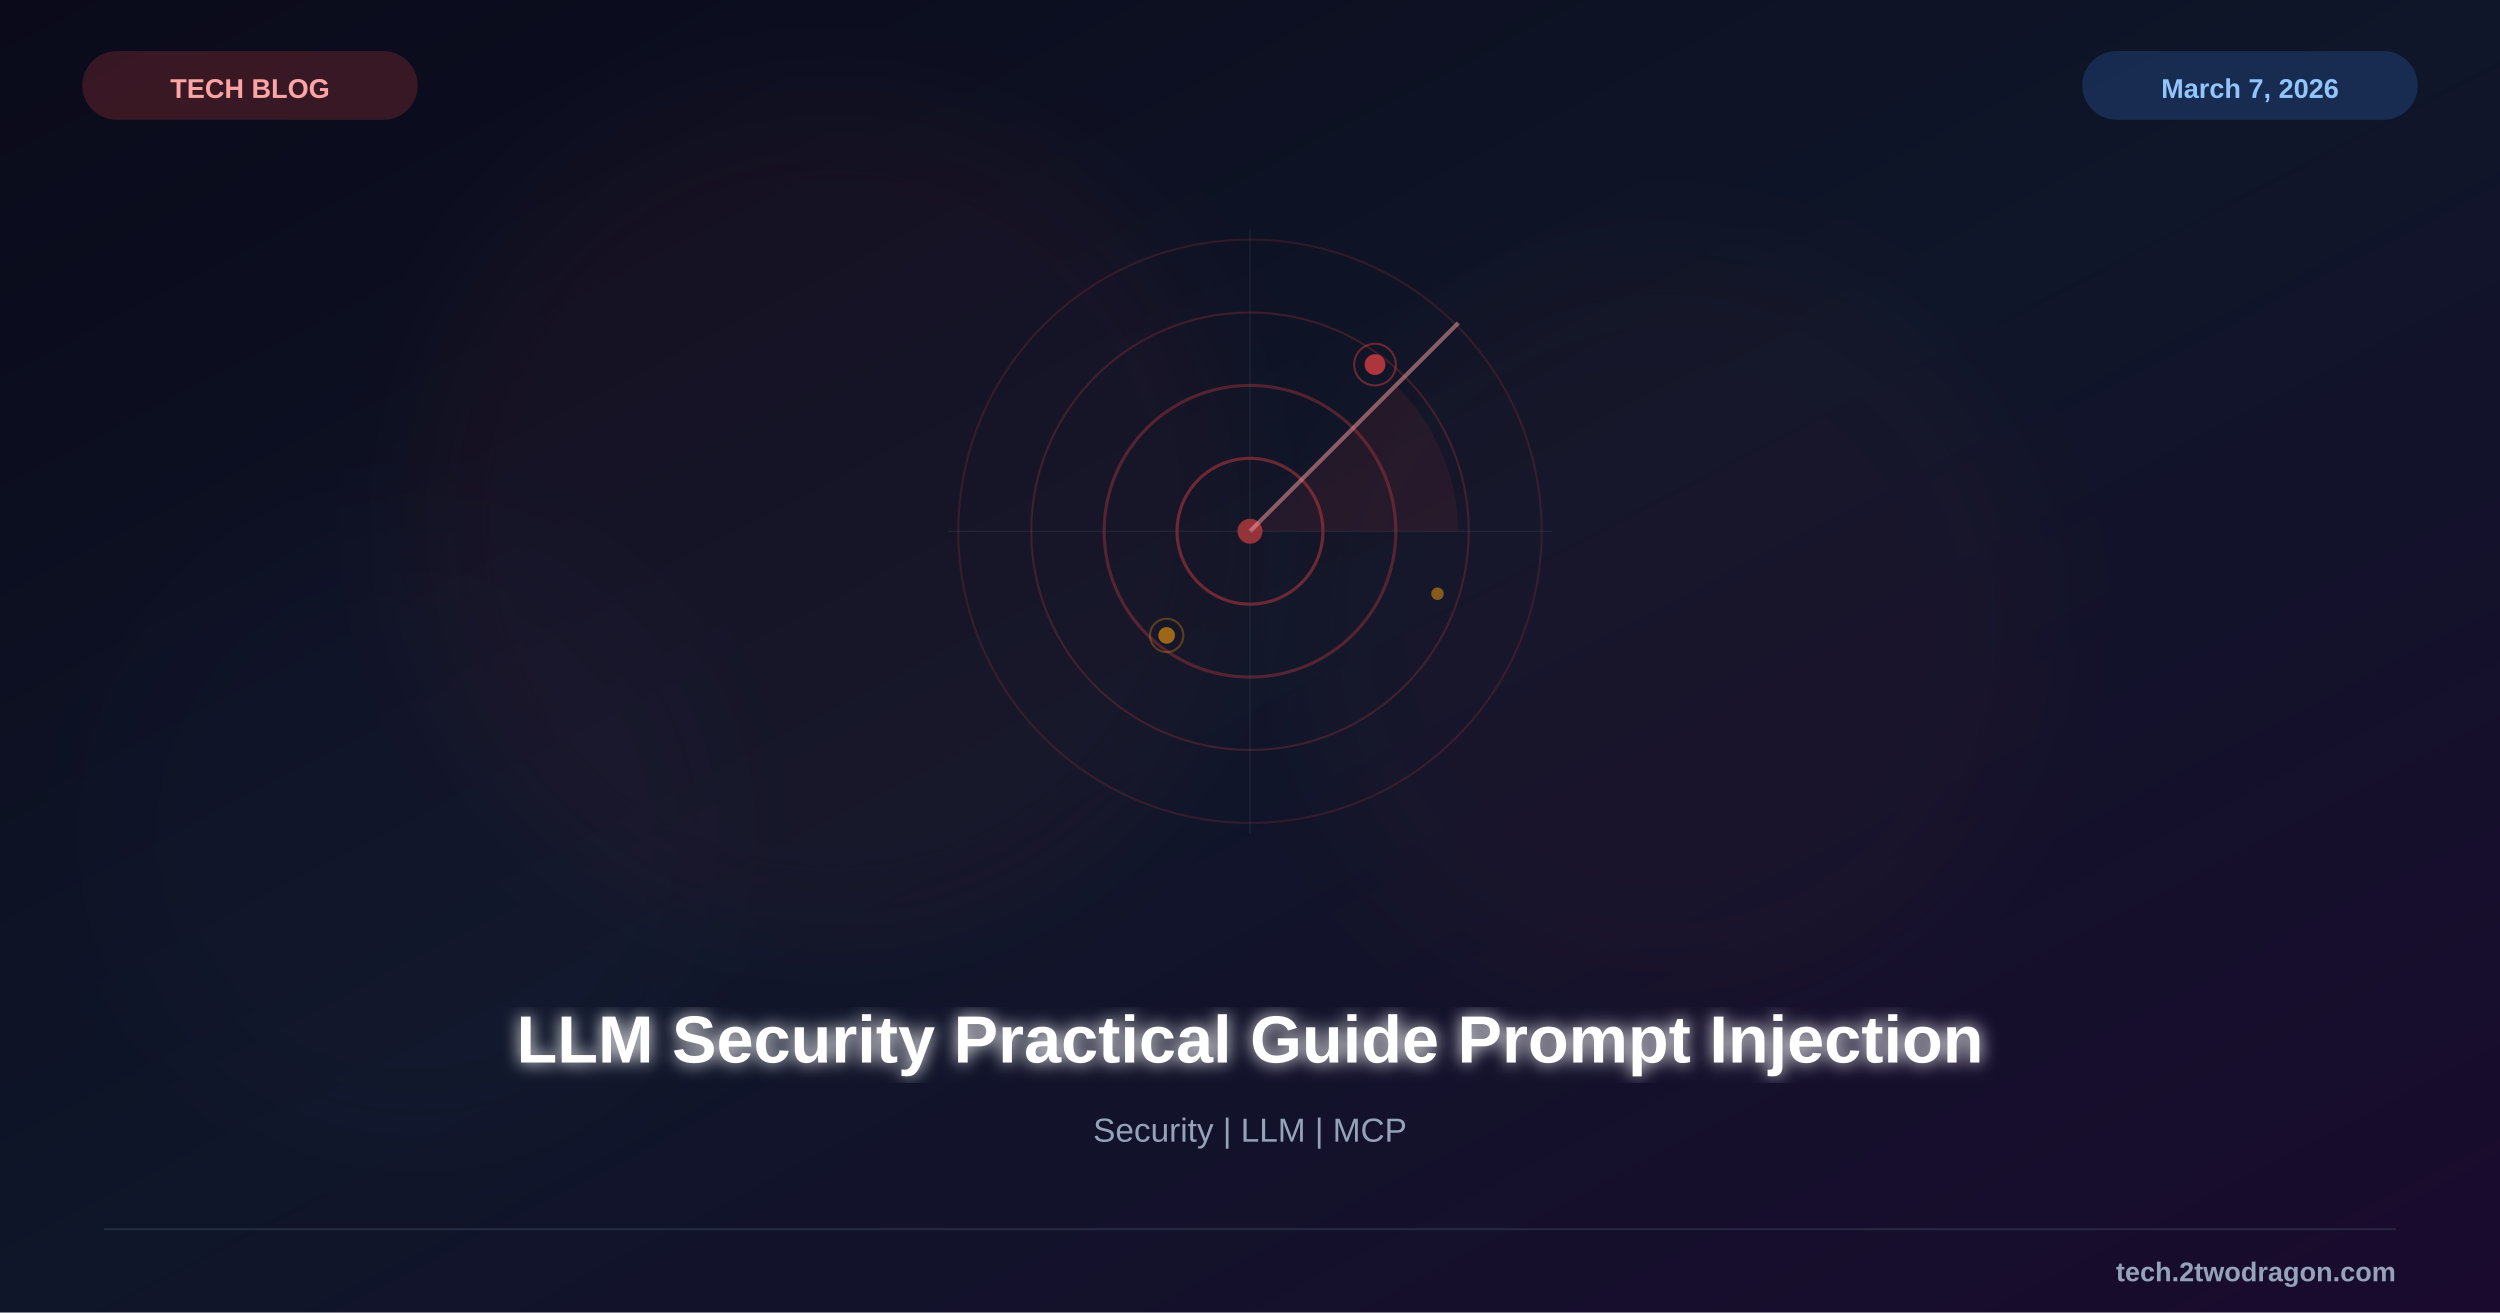
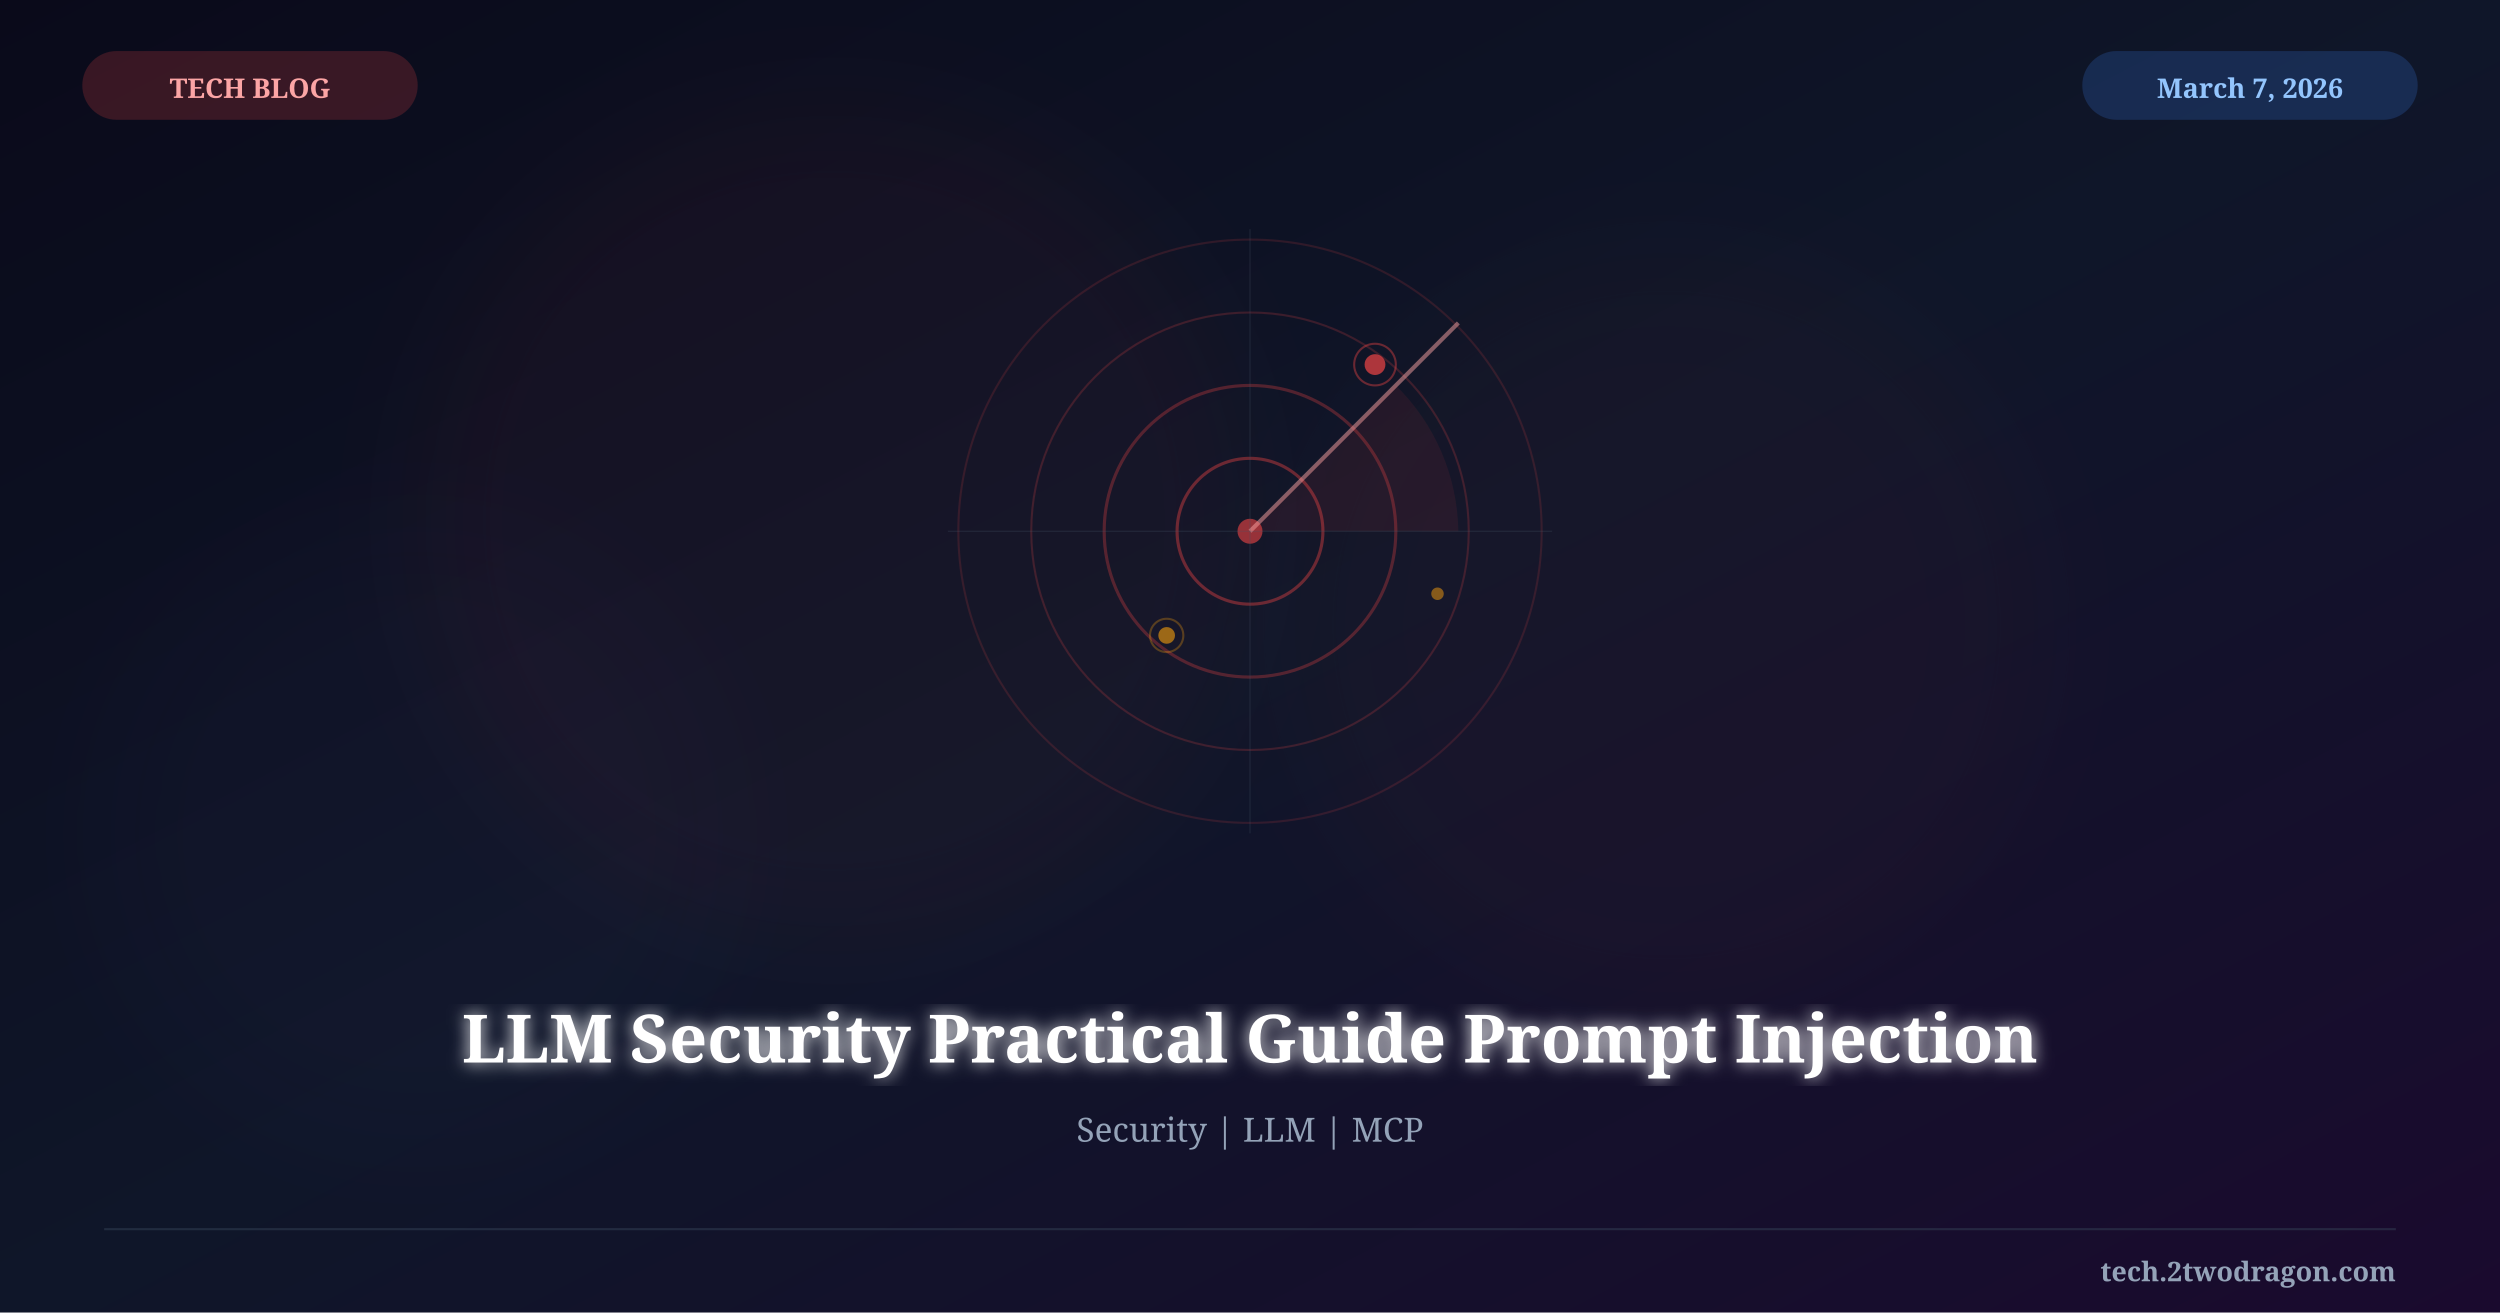
- <svg xmlns="http://www.w3.org/2000/svg" viewBox="0 0 1200 630">
+ <svg xmlns="http://www.w3.org/2000/svg" width="1200" height="630" viewBox="0 0 1200 630">
  <defs>
    <linearGradient id="bg" x1="0%" y1="0%" x2="100%" y2="100%">
      <stop offset="0%" style="stop-color:#0a0a1a" />
      <stop offset="50%" style="stop-color:#0f1629" />
      <stop offset="100%" style="stop-color:#1a0a2e" />
    </linearGradient>
    <filter id="glow">
      <feGaussianBlur stdDeviation="4" result="b" />
      <feMerge>
        <feMergeNode in="b" />
        <feMergeNode in="SourceGraphic" />
      </feMerge>
    </filter>
    <filter id="sg">
      <feGaussianBlur stdDeviation="25" />
    </filter>
  </defs>
  <rect width="1200" height="630" fill="url(#bg)" />
  <circle cx="400" cy="250" r="200" fill="#ef4444" opacity="0.04" filter="url(#sg)" />
  <circle cx="800" cy="300" r="180" fill="#ef4444" opacity="0.03" filter="url(#sg)" />
  <circle cx="200" cy="400" r="150" fill="#8b5cf6" opacity="0.02" filter="url(#sg)" />
  <g transform="translate(600,255)">
    <circle cx="0" cy="0" r="140" fill="none" stroke="#ef4444" stroke-width="1" opacity="0.15" />
    <circle cx="0" cy="0" r="105" fill="none" stroke="#ef4444" stroke-width="1" opacity="0.2" />
    <circle cx="0" cy="0" r="70" fill="none" stroke="#ef4444" stroke-width="1.5" opacity="0.3" />
    <circle cx="0" cy="0" r="35" fill="none" stroke="#ef4444" stroke-width="1.5" opacity="0.4" />
    <circle cx="0" cy="0" r="6" fill="#ef4444" opacity="0.6" />
    <line x1="0" y1="0" x2="100" y2="-100" stroke="#fca5a5" stroke-width="2" opacity="0.5" />
    <path d="M0,0 L70,-70 A100,100 0 0,1 100,0 Z" fill="#ef4444" fill-opacity="0.08" />
    <line x1="-145" y1="0" x2="145" y2="0" stroke="#475569" stroke-width="0.5" opacity="0.3" />
    <line x1="0" y1="-145" x2="0" y2="145" stroke="#475569" stroke-width="0.5" opacity="0.3" />
    <circle cx="60" cy="-80" r="5" fill="#ef4444" opacity="0.7" />
    <circle cx="60" cy="-80" r="10" fill="none" stroke="#ef4444" stroke-width="1" opacity="0.4" />
    <circle cx="-40" cy="50" r="4" fill="#f59e0b" opacity="0.6" />
    <circle cx="-40" cy="50" r="8" fill="none" stroke="#f59e0b" stroke-width="1" opacity="0.3" />
    <circle cx="90" cy="30" r="3" fill="#f59e0b" opacity="0.5" />
  </g>
-   <text x="600" y="510" font-family="Arial, sans-serif" font-size="32" font-weight="bold" fill="white" text-anchor="middle" filter="url(#glow)">LLM Security Practical Guide Prompt Injection</text>
-   <text x="600" y="548" font-family="Arial, sans-serif" font-size="16" fill="#94a3b8" text-anchor="middle">Security | LLM | MCP</text>
+   <text x="600" y="510" font-family="Georgia, serif" font-size="32" font-weight="bold" fill="white" text-anchor="middle" filter="url(#glow)">LLM Security Practical Guide Prompt Injection</text>
+   <text x="600" y="548" font-family="Georgia, serif" font-size="16" fill="#94a3b8" text-anchor="middle">Security | LLM | MCP</text>
  <rect x="40" y="25" width="160" height="32" rx="16" fill="#ef4444" opacity="0.2" stroke="#ef4444" stroke-width="1" />
-   <text x="120" y="47" font-family="Arial, sans-serif" font-size="13" font-weight="bold" fill="#fca5a5" text-anchor="middle">TECH BLOG</text>
+   <text x="120" y="47" font-family="Georgia, serif" font-size="13" font-weight="bold" fill="#fca5a5" text-anchor="middle">TECH BLOG</text>
  <rect x="1000" y="25" width="160" height="32" rx="16" fill="#3b82f6" opacity="0.2" stroke="#3b82f6" stroke-width="1" />
-   <text x="1080" y="47" font-family="Arial, sans-serif" font-size="13" font-weight="bold" fill="#93c5fd" text-anchor="middle">March 7, 2026</text>
+   <text x="1080" y="47" font-family="Georgia, serif" font-size="13" font-weight="bold" fill="#93c5fd" text-anchor="middle">March 7, 2026</text>
  <line x1="50" y1="590" x2="1150" y2="590" stroke="#334155" stroke-width="1" opacity="0.5" />
-   <text x="1150" y="615" font-family="Arial, sans-serif" font-size="13" font-weight="bold" fill="#94a3b8" text-anchor="end">tech.2twodragon.com</text>
+   <text x="1150" y="615" font-family="Georgia, serif" font-size="13" font-weight="bold" fill="#94a3b8" text-anchor="end">tech.2twodragon.com</text>
</svg>
